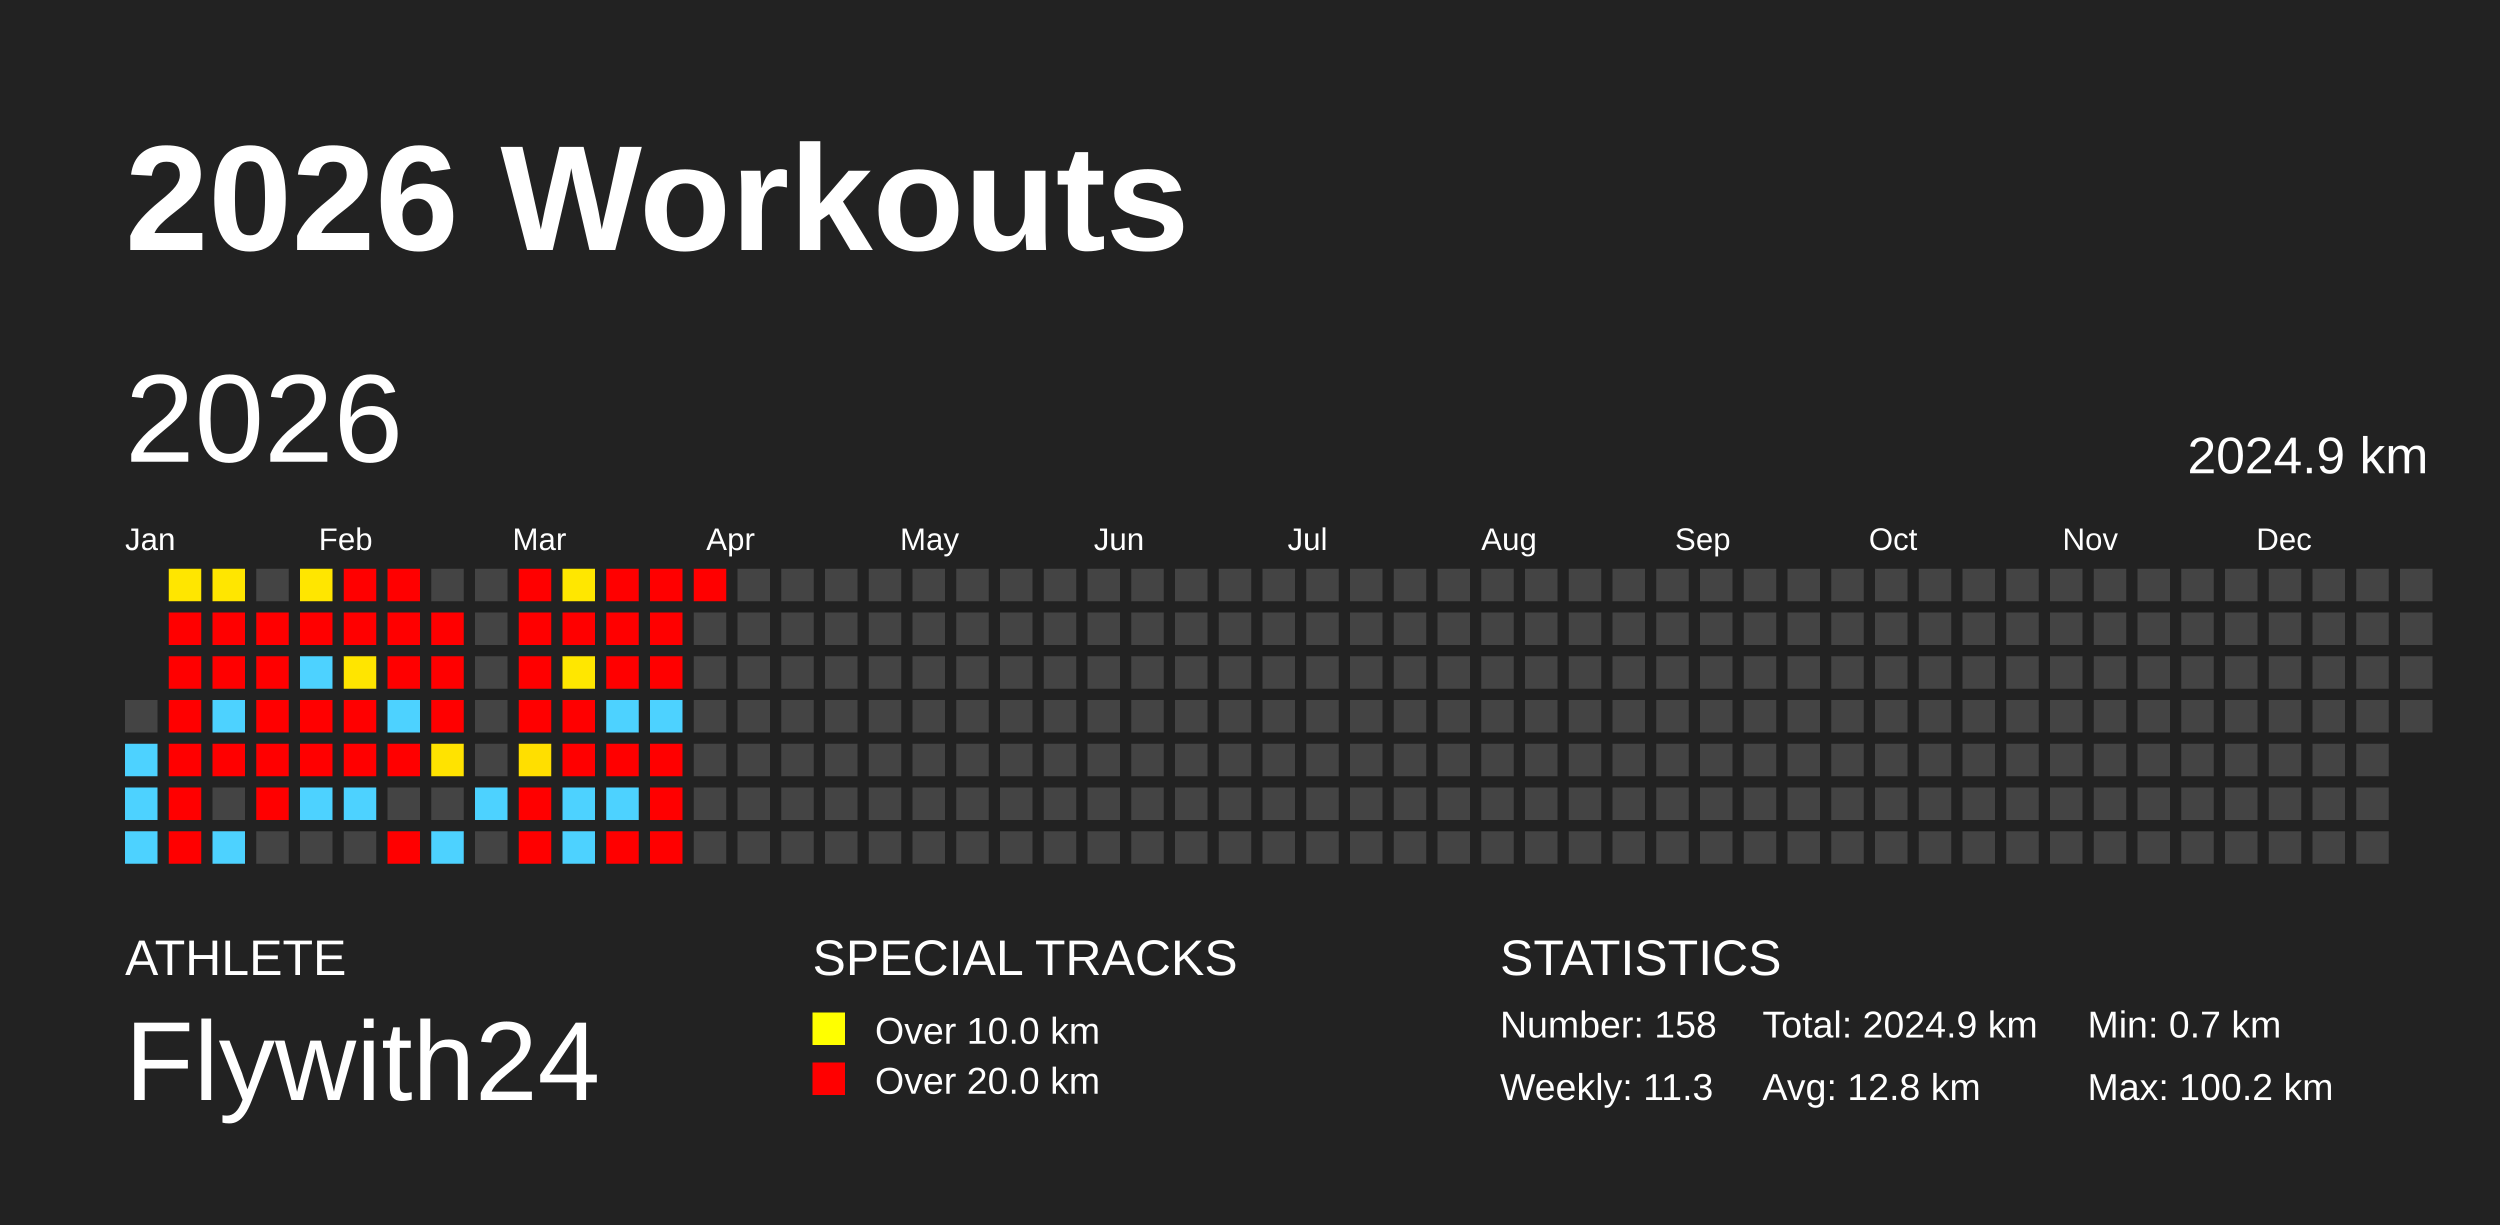
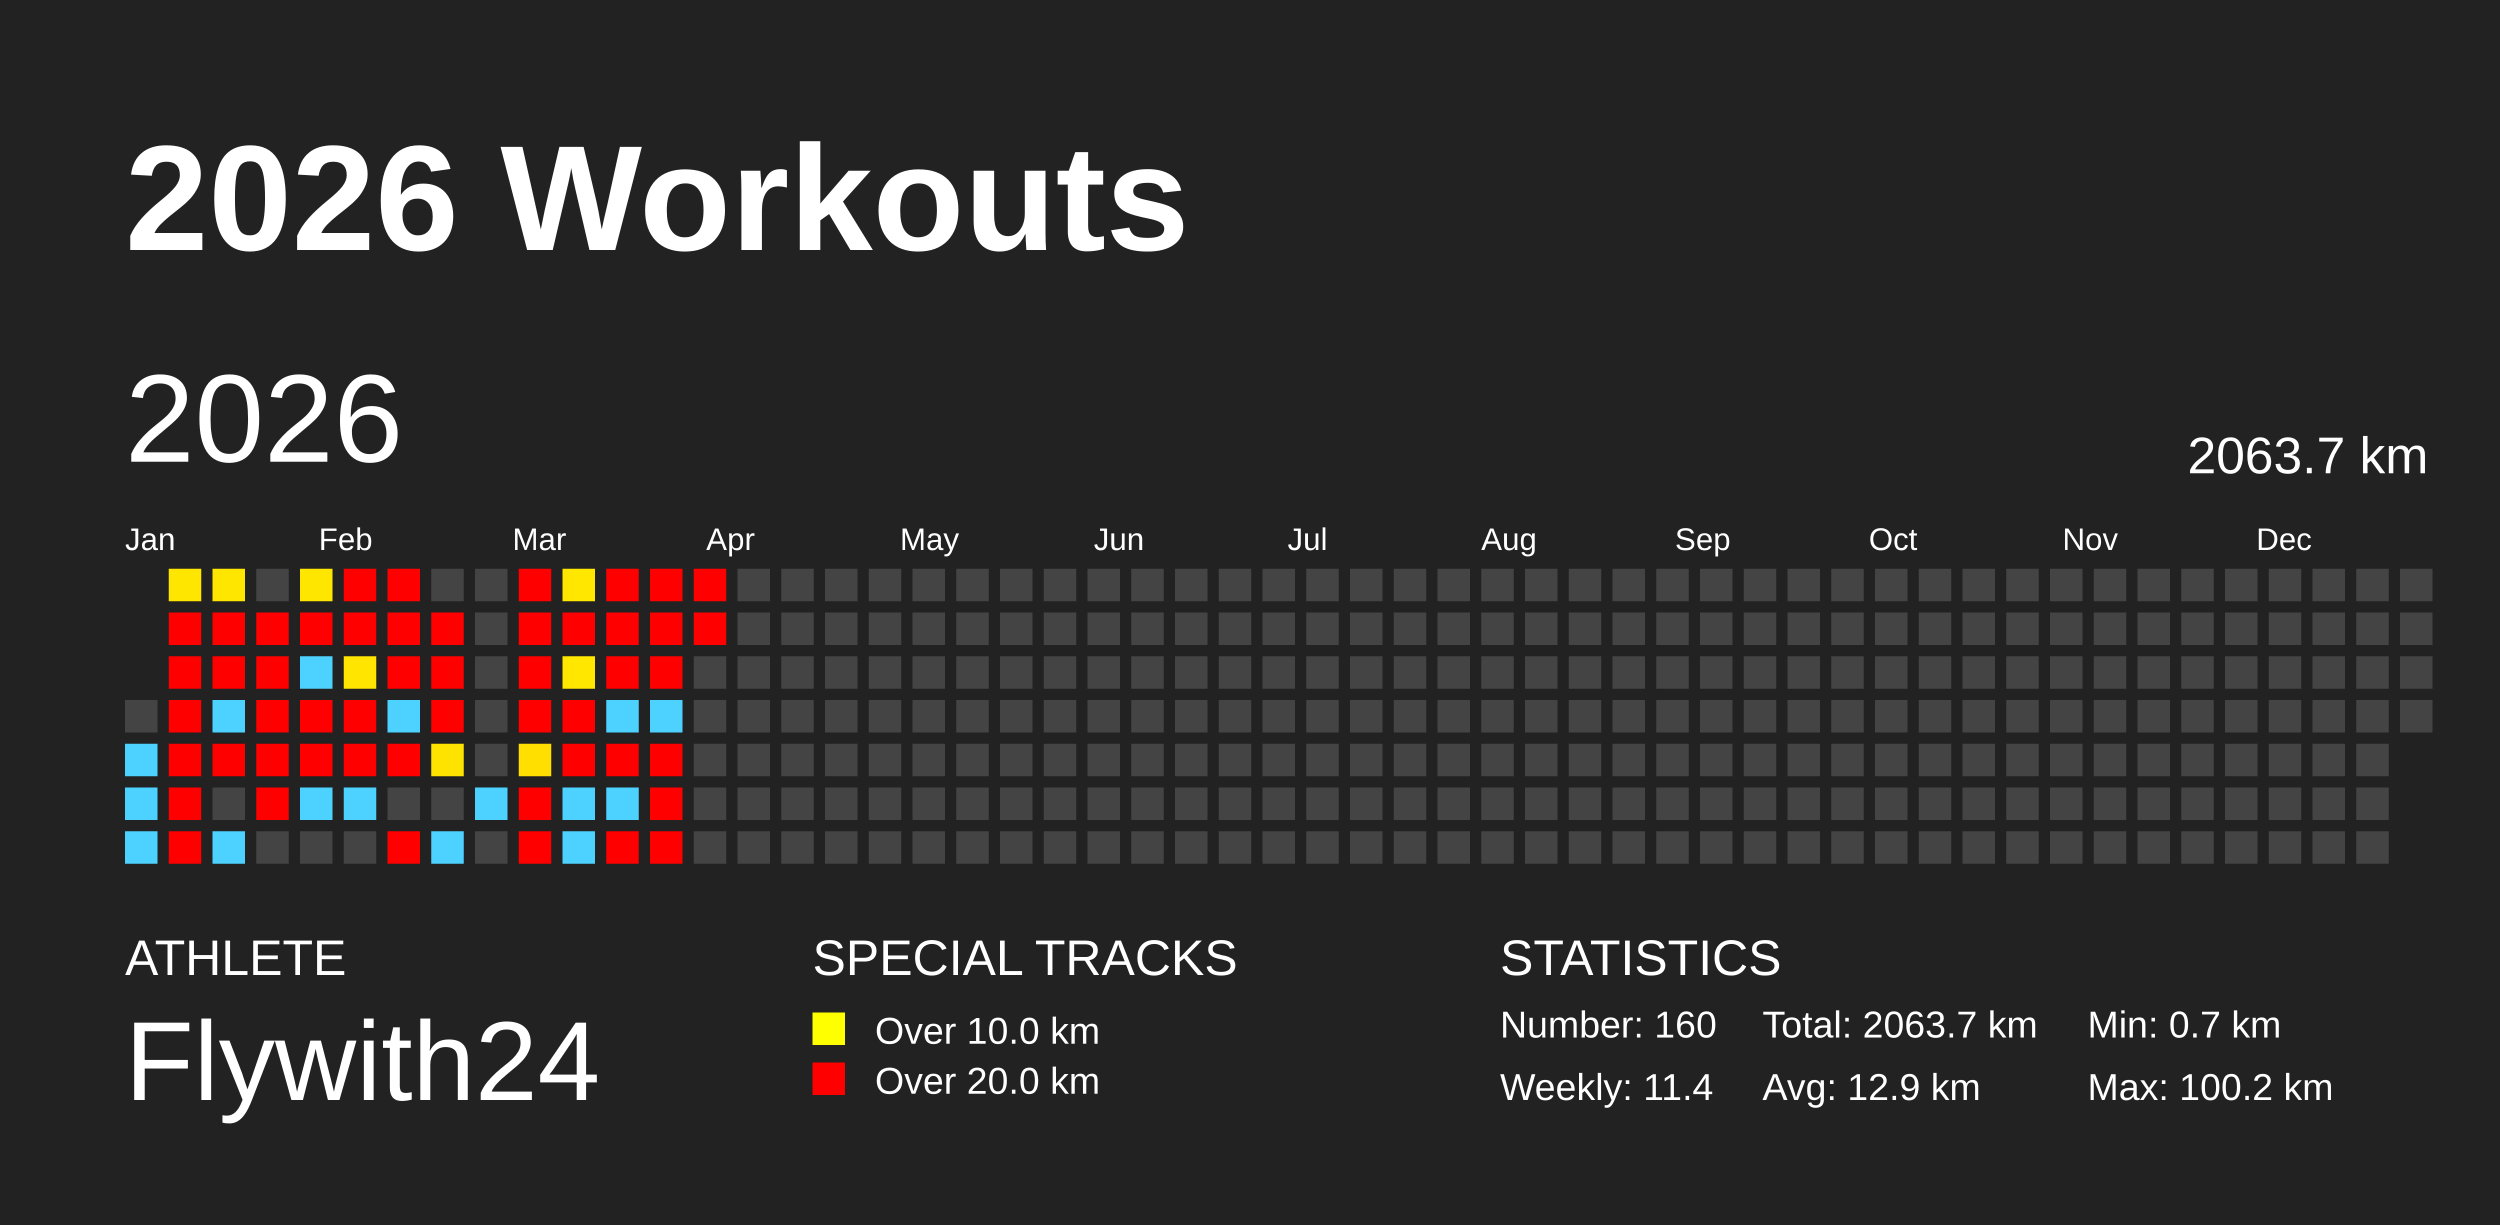
<svg xmlns="http://www.w3.org/2000/svg" baseProfile="full" height="98mm" version="1.1" viewBox="0,0,200,98" width="200mm">
  <defs />
  <rect fill="#222222" height="98" width="200" x="0" y="0" />
  <text fill="#FFFFFF" style="font-size:12px; font-family:Arial; font-weight:bold;" x="10" y="20">2026 Workouts</text>
  <text fill="#FFFFFF" style="font-size:4px; font-family:Arial" x="10" y="78">ATHLETE</text>
  <text fill="#FFFFFF" style="font-size:9px; font-family:Arial" x="10" y="88">Flywith24</text>
  <text fill="#FFFFFF" style="font-size:4px; font-family:Arial" x="65" y="78">SPECIAL TRACKS</text>
  <rect fill="yellow" height="2.6" width="2.6" x="65" y="81" />
  <text fill="#FFFFFF" style="font-size:3px; font-family:Arial" x="70" y="83.5">Over 10.0 km</text>
  <rect fill="red" height="2.6" width="2.6" x="65" y="85" />
  <text fill="#FFFFFF" style="font-size:3px; font-family:Arial" x="70" y="87.5">Over 20.0 km</text>
  <text fill="#FFFFFF" style="font-size:4px; font-family:Arial" x="120" y="78">STATISTICS</text>
-   <text fill="#FFFFFF" style="font-size:3px; font-family:Arial" x="120" y="83">Number: 158</text>
-   <text fill="#FFFFFF" style="font-size:3px; font-family:Arial" x="120" y="88">Weekly: 11.3</text>
-   <text fill="#FFFFFF" style="font-size:3px; font-family:Arial" x="141" y="83">Total: 2024.9 km</text>
-   <text fill="#FFFFFF" style="font-size:3px; font-family:Arial" x="141" y="88">Avg: 12.8 km</text>
+   <text fill="#FFFFFF" style="font-size:3px; font-family:Arial" x="120" y="83">Number: 160</text>
+   <text fill="#FFFFFF" style="font-size:3px; font-family:Arial" x="120" y="88">Weekly: 11.4</text>
+   <text fill="#FFFFFF" style="font-size:3px; font-family:Arial" x="141" y="83">Total: 2063.7 km</text>
+   <text fill="#FFFFFF" style="font-size:3px; font-family:Arial" x="141" y="88">Avg: 12.9 km</text>
  <text fill="#FFFFFF" style="font-size:3px; font-family:Arial" x="167" y="83">Min: 0.7 km</text>
  <text fill="#FFFFFF" style="font-size:3px; font-family:Arial" x="167" y="88">Max: 100.2 km</text>
  <text dominant-baseline="hanging" fill="#FFFFFF" style="font-size:10.0px; font-family:Arial;" x="10" y="30">2026</text>
-   <text dominant-baseline="hanging" fill="#FFFFFF" style="font-size:4.125px; font-family:Arial;" x="175" y="35">2024.9 km</text>
+   <text dominant-baseline="hanging" fill="#FFFFFF" style="font-size:4.125px; font-family:Arial;" x="175" y="35">2063.7 km</text>
  <text fill="#FFFFFF" style="font-size:2.5px; font-family:Arial" x="10.0" y="44">Jan</text>
  <text fill="#FFFFFF" style="font-size:2.5px; font-family:Arial" x="25.5" y="44">Feb</text>
  <text fill="#FFFFFF" style="font-size:2.5px; font-family:Arial" x="41.0" y="44">Mar</text>
  <text fill="#FFFFFF" style="font-size:2.5px; font-family:Arial" x="56.5" y="44">Apr</text>
  <text fill="#FFFFFF" style="font-size:2.5px; font-family:Arial" x="72.0" y="44">May</text>
  <text fill="#FFFFFF" style="font-size:2.5px; font-family:Arial" x="87.5" y="44">Jun</text>
  <text fill="#FFFFFF" style="font-size:2.5px; font-family:Arial" x="103.0" y="44">Jul</text>
  <text fill="#FFFFFF" style="font-size:2.5px; font-family:Arial" x="118.5" y="44">Aug</text>
  <text fill="#FFFFFF" style="font-size:2.5px; font-family:Arial" x="134.0" y="44">Sep</text>
  <text fill="#FFFFFF" style="font-size:2.5px; font-family:Arial" x="149.5" y="44">Oct</text>
  <text fill="#FFFFFF" style="font-size:2.5px; font-family:Arial" x="165.0" y="44">Nov</text>
  <text fill="#FFFFFF" style="font-size:2.5px; font-family:Arial" x="180.5" y="44">Dec</text>
  <rect fill="#444444" height="2.6" width="2.6" x="10.0" y="56.0" />
  <rect fill="#4dd2ff" height="2.6" width="2.6" x="10.0" y="59.5" />
  <rect fill="#4dd2ff" height="2.6" width="2.6" x="10.0" y="63.0" />
  <rect fill="#4dd2ff" height="2.6" width="2.6" x="10.0" y="66.5" />
  <rect fill="#ffe600" height="2.6" width="2.6" x="13.5" y="45.5" />
  <rect fill="red" height="2.6" width="2.6" x="13.5" y="49.0" />
  <rect fill="red" height="2.6" width="2.6" x="13.5" y="52.5" />
  <rect fill="red" height="2.6" width="2.6" x="13.5" y="56.0" />
  <rect fill="red" height="2.6" width="2.6" x="13.5" y="59.5" />
  <rect fill="red" height="2.6" width="2.6" x="13.5" y="63.0" />
  <rect fill="red" height="2.6" width="2.6" x="13.5" y="66.5" />
  <rect fill="#ffe600" height="2.6" width="2.6" x="17.0" y="45.5" />
  <rect fill="red" height="2.6" width="2.6" x="17.0" y="49.0" />
  <rect fill="red" height="2.6" width="2.6" x="17.0" y="52.5" />
  <rect fill="#4dd2ff" height="2.6" width="2.6" x="17.0" y="56.0" />
  <rect fill="red" height="2.6" width="2.6" x="17.0" y="59.5" />
  <rect fill="#444444" height="2.6" width="2.6" x="17.0" y="63.0" />
  <rect fill="#4dd2ff" height="2.6" width="2.6" x="17.0" y="66.5" />
  <rect fill="#444444" height="2.6" width="2.6" x="20.5" y="45.5" />
  <rect fill="red" height="2.6" width="2.6" x="20.5" y="49.0" />
  <rect fill="red" height="2.6" width="2.6" x="20.5" y="52.5" />
  <rect fill="red" height="2.6" width="2.6" x="20.5" y="56.0" />
  <rect fill="red" height="2.6" width="2.6" x="20.5" y="59.5" />
  <rect fill="red" height="2.6" width="2.6" x="20.5" y="63.0" />
  <rect fill="#444444" height="2.6" width="2.6" x="20.5" y="66.5" />
  <rect fill="#ffe600" height="2.6" width="2.6" x="24.0" y="45.5" />
  <rect fill="red" height="2.6" width="2.6" x="24.0" y="49.0" />
  <rect fill="#4dd2ff" height="2.6" width="2.6" x="24.0" y="52.5" />
  <rect fill="red" height="2.6" width="2.6" x="24.0" y="56.0" />
  <rect fill="red" height="2.6" width="2.6" x="24.0" y="59.5" />
  <rect fill="#4dd2ff" height="2.6" width="2.6" x="24.0" y="63.0" />
  <rect fill="#444444" height="2.6" width="2.6" x="24.0" y="66.5" />
  <rect fill="red" height="2.6" width="2.6" x="27.5" y="45.5" />
  <rect fill="red" height="2.6" width="2.6" x="27.5" y="49.0" />
  <rect fill="#ffe500" height="2.6" width="2.6" x="27.5" y="52.5" />
  <rect fill="red" height="2.6" width="2.6" x="27.5" y="56.0" />
  <rect fill="red" height="2.6" width="2.6" x="27.5" y="59.5" />
  <rect fill="#4dd2ff" height="2.6" width="2.6" x="27.5" y="63.0" />
  <rect fill="#444444" height="2.6" width="2.6" x="27.5" y="66.5" />
  <rect fill="red" height="2.6" width="2.6" x="31.0" y="45.5" />
  <rect fill="red" height="2.6" width="2.6" x="31.0" y="49.0" />
  <rect fill="red" height="2.6" width="2.6" x="31.0" y="52.5" />
  <rect fill="#4dd2ff" height="2.6" width="2.6" x="31.0" y="56.0" />
  <rect fill="red" height="2.6" width="2.6" x="31.0" y="59.5" />
  <rect fill="#444444" height="2.6" width="2.6" x="31.0" y="63.0" />
  <rect fill="red" height="2.6" width="2.6" x="31.0" y="66.5" />
  <rect fill="#444444" height="2.6" width="2.6" x="34.5" y="45.5" />
  <rect fill="red" height="2.6" width="2.6" x="34.5" y="49.0" />
  <rect fill="red" height="2.6" width="2.6" x="34.5" y="52.5" />
  <rect fill="red" height="2.6" width="2.6" x="34.5" y="56.0" />
  <rect fill="#ffe300" height="2.6" width="2.6" x="34.5" y="59.5" />
  <rect fill="#444444" height="2.6" width="2.6" x="34.5" y="63.0" />
  <rect fill="#4dd2ff" height="2.6" width="2.6" x="34.5" y="66.5" />
  <rect fill="#444444" height="2.6" width="2.6" x="38.0" y="45.5" />
  <rect fill="#444444" height="2.6" width="2.6" x="38.0" y="49.0" />
  <rect fill="#444444" height="2.6" width="2.6" x="38.0" y="52.5" />
  <rect fill="#444444" height="2.6" width="2.6" x="38.0" y="56.0" />
  <rect fill="#444444" height="2.6" width="2.6" x="38.0" y="59.5" />
  <rect fill="#4dd2ff" height="2.6" width="2.6" x="38.0" y="63.0" />
  <rect fill="#444444" height="2.6" width="2.6" x="38.0" y="66.5" />
  <rect fill="red" height="2.6" width="2.6" x="41.5" y="45.5" />
  <rect fill="red" height="2.6" width="2.6" x="41.5" y="49.0" />
  <rect fill="red" height="2.6" width="2.6" x="41.5" y="52.5" />
  <rect fill="red" height="2.6" width="2.6" x="41.5" y="56.0" />
  <rect fill="#ffdf00" height="2.6" width="2.6" x="41.5" y="59.5" />
  <rect fill="red" height="2.6" width="2.6" x="41.5" y="63.0" />
  <rect fill="red" height="2.6" width="2.6" x="41.5" y="66.5" />
  <rect fill="#ffe700" height="2.6" width="2.6" x="45.0" y="45.5" />
  <rect fill="red" height="2.6" width="2.6" x="45.0" y="49.0" />
  <rect fill="#ffe700" height="2.6" width="2.6" x="45.0" y="52.5" />
  <rect fill="red" height="2.6" width="2.6" x="45.0" y="56.0" />
  <rect fill="red" height="2.6" width="2.6" x="45.0" y="59.5" />
  <rect fill="#4dd2ff" height="2.6" width="2.6" x="45.0" y="63.0" />
  <rect fill="#4dd2ff" height="2.6" width="2.6" x="45.0" y="66.5" />
  <rect fill="red" height="2.6" width="2.6" x="48.5" y="45.5" />
  <rect fill="red" height="2.6" width="2.6" x="48.5" y="49.0" />
  <rect fill="red" height="2.6" width="2.6" x="48.5" y="52.5" />
  <rect fill="#4dd2ff" height="2.6" width="2.6" x="48.5" y="56.0" />
  <rect fill="red" height="2.6" width="2.6" x="48.5" y="59.5" />
  <rect fill="#4dd2ff" height="2.6" width="2.6" x="48.5" y="63.0" />
  <rect fill="red" height="2.6" width="2.6" x="48.5" y="66.5" />
  <rect fill="red" height="2.6" width="2.6" x="52.0" y="45.5" />
  <rect fill="red" height="2.6" width="2.6" x="52.0" y="49.0" />
  <rect fill="red" height="2.6" width="2.6" x="52.0" y="52.5" />
  <rect fill="#4dd2ff" height="2.6" width="2.6" x="52.0" y="56.0" />
  <rect fill="red" height="2.6" width="2.6" x="52.0" y="59.5" />
  <rect fill="red" height="2.6" width="2.6" x="52.0" y="63.0" />
  <rect fill="red" height="2.6" width="2.6" x="52.0" y="66.5" />
  <rect fill="red" height="2.6" width="2.6" x="55.5" y="45.5" />
-   <rect fill="#444444" height="2.6" width="2.6" x="55.5" y="49.0" />
+   <rect fill="red" height="2.6" width="2.6" x="55.5" y="49.0" />
  <rect fill="#444444" height="2.6" width="2.6" x="55.5" y="52.5" />
  <rect fill="#444444" height="2.6" width="2.6" x="55.5" y="56.0" />
  <rect fill="#444444" height="2.6" width="2.6" x="55.5" y="59.5" />
  <rect fill="#444444" height="2.6" width="2.6" x="55.5" y="63.0" />
  <rect fill="#444444" height="2.6" width="2.6" x="55.5" y="66.5" />
  <rect fill="#444444" height="2.6" width="2.6" x="59.0" y="45.5" />
  <rect fill="#444444" height="2.6" width="2.6" x="59.0" y="49.0" />
  <rect fill="#444444" height="2.6" width="2.6" x="59.0" y="52.5" />
  <rect fill="#444444" height="2.6" width="2.6" x="59.0" y="56.0" />
  <rect fill="#444444" height="2.6" width="2.6" x="59.0" y="59.5" />
  <rect fill="#444444" height="2.6" width="2.6" x="59.0" y="63.0" />
  <rect fill="#444444" height="2.6" width="2.6" x="59.0" y="66.5" />
  <rect fill="#444444" height="2.6" width="2.6" x="62.5" y="45.5" />
  <rect fill="#444444" height="2.6" width="2.6" x="62.5" y="49.0" />
  <rect fill="#444444" height="2.6" width="2.6" x="62.5" y="52.5" />
  <rect fill="#444444" height="2.6" width="2.6" x="62.5" y="56.0" />
  <rect fill="#444444" height="2.6" width="2.6" x="62.5" y="59.5" />
  <rect fill="#444444" height="2.6" width="2.6" x="62.5" y="63.0" />
  <rect fill="#444444" height="2.6" width="2.6" x="62.5" y="66.5" />
  <rect fill="#444444" height="2.6" width="2.6" x="66.0" y="45.5" />
  <rect fill="#444444" height="2.6" width="2.6" x="66.0" y="49.0" />
  <rect fill="#444444" height="2.6" width="2.6" x="66.0" y="52.5" />
  <rect fill="#444444" height="2.6" width="2.6" x="66.0" y="56.0" />
  <rect fill="#444444" height="2.6" width="2.6" x="66.0" y="59.5" />
  <rect fill="#444444" height="2.6" width="2.6" x="66.0" y="63.0" />
  <rect fill="#444444" height="2.6" width="2.6" x="66.0" y="66.5" />
  <rect fill="#444444" height="2.6" width="2.6" x="69.5" y="45.5" />
  <rect fill="#444444" height="2.6" width="2.6" x="69.5" y="49.0" />
  <rect fill="#444444" height="2.6" width="2.6" x="69.5" y="52.5" />
  <rect fill="#444444" height="2.6" width="2.6" x="69.5" y="56.0" />
  <rect fill="#444444" height="2.6" width="2.6" x="69.5" y="59.5" />
  <rect fill="#444444" height="2.6" width="2.6" x="69.5" y="63.0" />
  <rect fill="#444444" height="2.6" width="2.6" x="69.5" y="66.5" />
  <rect fill="#444444" height="2.6" width="2.6" x="73.0" y="45.5" />
  <rect fill="#444444" height="2.6" width="2.6" x="73.0" y="49.0" />
  <rect fill="#444444" height="2.6" width="2.6" x="73.0" y="52.5" />
  <rect fill="#444444" height="2.6" width="2.6" x="73.0" y="56.0" />
  <rect fill="#444444" height="2.6" width="2.6" x="73.0" y="59.5" />
  <rect fill="#444444" height="2.6" width="2.6" x="73.0" y="63.0" />
  <rect fill="#444444" height="2.6" width="2.6" x="73.0" y="66.5" />
  <rect fill="#444444" height="2.6" width="2.6" x="76.5" y="45.5" />
  <rect fill="#444444" height="2.6" width="2.6" x="76.5" y="49.0" />
  <rect fill="#444444" height="2.6" width="2.6" x="76.5" y="52.5" />
  <rect fill="#444444" height="2.6" width="2.6" x="76.5" y="56.0" />
  <rect fill="#444444" height="2.6" width="2.6" x="76.5" y="59.5" />
  <rect fill="#444444" height="2.6" width="2.6" x="76.5" y="63.0" />
  <rect fill="#444444" height="2.6" width="2.6" x="76.5" y="66.5" />
  <rect fill="#444444" height="2.6" width="2.6" x="80.0" y="45.5" />
  <rect fill="#444444" height="2.6" width="2.6" x="80.0" y="49.0" />
  <rect fill="#444444" height="2.6" width="2.6" x="80.0" y="52.5" />
  <rect fill="#444444" height="2.6" width="2.6" x="80.0" y="56.0" />
  <rect fill="#444444" height="2.6" width="2.6" x="80.0" y="59.5" />
  <rect fill="#444444" height="2.6" width="2.6" x="80.0" y="63.0" />
  <rect fill="#444444" height="2.6" width="2.6" x="80.0" y="66.5" />
  <rect fill="#444444" height="2.6" width="2.6" x="83.5" y="45.5" />
  <rect fill="#444444" height="2.6" width="2.6" x="83.5" y="49.0" />
  <rect fill="#444444" height="2.6" width="2.6" x="83.5" y="52.5" />
  <rect fill="#444444" height="2.6" width="2.6" x="83.5" y="56.0" />
  <rect fill="#444444" height="2.6" width="2.6" x="83.5" y="59.5" />
  <rect fill="#444444" height="2.6" width="2.6" x="83.5" y="63.0" />
  <rect fill="#444444" height="2.6" width="2.6" x="83.5" y="66.5" />
  <rect fill="#444444" height="2.6" width="2.6" x="87.0" y="45.5" />
  <rect fill="#444444" height="2.6" width="2.6" x="87.0" y="49.0" />
  <rect fill="#444444" height="2.6" width="2.6" x="87.0" y="52.5" />
  <rect fill="#444444" height="2.6" width="2.6" x="87.0" y="56.0" />
  <rect fill="#444444" height="2.6" width="2.6" x="87.0" y="59.5" />
  <rect fill="#444444" height="2.6" width="2.6" x="87.0" y="63.0" />
  <rect fill="#444444" height="2.6" width="2.6" x="87.0" y="66.5" />
  <rect fill="#444444" height="2.6" width="2.6" x="90.5" y="45.5" />
  <rect fill="#444444" height="2.6" width="2.6" x="90.5" y="49.0" />
  <rect fill="#444444" height="2.6" width="2.6" x="90.5" y="52.5" />
  <rect fill="#444444" height="2.6" width="2.6" x="90.5" y="56.0" />
  <rect fill="#444444" height="2.6" width="2.6" x="90.5" y="59.5" />
  <rect fill="#444444" height="2.6" width="2.6" x="90.5" y="63.0" />
  <rect fill="#444444" height="2.6" width="2.6" x="90.5" y="66.5" />
  <rect fill="#444444" height="2.6" width="2.6" x="94.0" y="45.5" />
  <rect fill="#444444" height="2.6" width="2.6" x="94.0" y="49.0" />
  <rect fill="#444444" height="2.6" width="2.6" x="94.0" y="52.5" />
  <rect fill="#444444" height="2.6" width="2.6" x="94.0" y="56.0" />
  <rect fill="#444444" height="2.6" width="2.6" x="94.0" y="59.5" />
  <rect fill="#444444" height="2.6" width="2.6" x="94.0" y="63.0" />
  <rect fill="#444444" height="2.6" width="2.6" x="94.0" y="66.5" />
  <rect fill="#444444" height="2.6" width="2.6" x="97.5" y="45.5" />
  <rect fill="#444444" height="2.6" width="2.6" x="97.5" y="49.0" />
  <rect fill="#444444" height="2.6" width="2.6" x="97.5" y="52.5" />
  <rect fill="#444444" height="2.6" width="2.6" x="97.5" y="56.0" />
  <rect fill="#444444" height="2.6" width="2.6" x="97.5" y="59.5" />
  <rect fill="#444444" height="2.6" width="2.6" x="97.5" y="63.0" />
  <rect fill="#444444" height="2.6" width="2.6" x="97.5" y="66.5" />
  <rect fill="#444444" height="2.6" width="2.6" x="101.0" y="45.5" />
  <rect fill="#444444" height="2.6" width="2.6" x="101.0" y="49.0" />
  <rect fill="#444444" height="2.6" width="2.6" x="101.0" y="52.5" />
  <rect fill="#444444" height="2.6" width="2.6" x="101.0" y="56.0" />
  <rect fill="#444444" height="2.6" width="2.6" x="101.0" y="59.5" />
  <rect fill="#444444" height="2.6" width="2.6" x="101.0" y="63.0" />
  <rect fill="#444444" height="2.6" width="2.6" x="101.0" y="66.5" />
  <rect fill="#444444" height="2.6" width="2.6" x="104.5" y="45.5" />
  <rect fill="#444444" height="2.6" width="2.6" x="104.5" y="49.0" />
  <rect fill="#444444" height="2.6" width="2.6" x="104.5" y="52.5" />
  <rect fill="#444444" height="2.6" width="2.6" x="104.5" y="56.0" />
  <rect fill="#444444" height="2.6" width="2.6" x="104.5" y="59.5" />
  <rect fill="#444444" height="2.6" width="2.6" x="104.5" y="63.0" />
  <rect fill="#444444" height="2.6" width="2.6" x="104.5" y="66.5" />
  <rect fill="#444444" height="2.6" width="2.6" x="108.0" y="45.5" />
  <rect fill="#444444" height="2.6" width="2.6" x="108.0" y="49.0" />
  <rect fill="#444444" height="2.6" width="2.6" x="108.0" y="52.5" />
  <rect fill="#444444" height="2.6" width="2.6" x="108.0" y="56.0" />
  <rect fill="#444444" height="2.6" width="2.6" x="108.0" y="59.5" />
  <rect fill="#444444" height="2.6" width="2.6" x="108.0" y="63.0" />
  <rect fill="#444444" height="2.6" width="2.6" x="108.0" y="66.5" />
  <rect fill="#444444" height="2.6" width="2.6" x="111.5" y="45.5" />
  <rect fill="#444444" height="2.6" width="2.6" x="111.5" y="49.0" />
  <rect fill="#444444" height="2.6" width="2.6" x="111.5" y="52.5" />
  <rect fill="#444444" height="2.6" width="2.6" x="111.5" y="56.0" />
  <rect fill="#444444" height="2.6" width="2.6" x="111.5" y="59.5" />
  <rect fill="#444444" height="2.6" width="2.6" x="111.5" y="63.0" />
  <rect fill="#444444" height="2.6" width="2.6" x="111.5" y="66.5" />
  <rect fill="#444444" height="2.6" width="2.6" x="115.0" y="45.5" />
  <rect fill="#444444" height="2.6" width="2.6" x="115.0" y="49.0" />
  <rect fill="#444444" height="2.6" width="2.6" x="115.0" y="52.5" />
  <rect fill="#444444" height="2.6" width="2.6" x="115.0" y="56.0" />
  <rect fill="#444444" height="2.6" width="2.6" x="115.0" y="59.5" />
  <rect fill="#444444" height="2.6" width="2.6" x="115.0" y="63.0" />
  <rect fill="#444444" height="2.6" width="2.6" x="115.0" y="66.5" />
  <rect fill="#444444" height="2.6" width="2.6" x="118.5" y="45.5" />
  <rect fill="#444444" height="2.6" width="2.6" x="118.5" y="49.0" />
  <rect fill="#444444" height="2.6" width="2.6" x="118.5" y="52.5" />
  <rect fill="#444444" height="2.6" width="2.6" x="118.5" y="56.0" />
  <rect fill="#444444" height="2.6" width="2.6" x="118.5" y="59.5" />
  <rect fill="#444444" height="2.6" width="2.6" x="118.5" y="63.0" />
  <rect fill="#444444" height="2.6" width="2.6" x="118.5" y="66.5" />
  <rect fill="#444444" height="2.6" width="2.6" x="122.0" y="45.5" />
  <rect fill="#444444" height="2.6" width="2.6" x="122.0" y="49.0" />
  <rect fill="#444444" height="2.6" width="2.6" x="122.0" y="52.5" />
  <rect fill="#444444" height="2.6" width="2.6" x="122.0" y="56.0" />
  <rect fill="#444444" height="2.6" width="2.6" x="122.0" y="59.5" />
  <rect fill="#444444" height="2.6" width="2.6" x="122.0" y="63.0" />
  <rect fill="#444444" height="2.6" width="2.6" x="122.0" y="66.5" />
  <rect fill="#444444" height="2.6" width="2.6" x="125.5" y="45.5" />
  <rect fill="#444444" height="2.6" width="2.6" x="125.5" y="49.0" />
  <rect fill="#444444" height="2.6" width="2.6" x="125.5" y="52.5" />
  <rect fill="#444444" height="2.6" width="2.6" x="125.5" y="56.0" />
  <rect fill="#444444" height="2.6" width="2.6" x="125.5" y="59.5" />
  <rect fill="#444444" height="2.6" width="2.6" x="125.5" y="63.0" />
  <rect fill="#444444" height="2.6" width="2.6" x="125.5" y="66.5" />
  <rect fill="#444444" height="2.6" width="2.6" x="129.0" y="45.5" />
  <rect fill="#444444" height="2.6" width="2.6" x="129.0" y="49.0" />
  <rect fill="#444444" height="2.6" width="2.6" x="129.0" y="52.5" />
  <rect fill="#444444" height="2.6" width="2.6" x="129.0" y="56.0" />
  <rect fill="#444444" height="2.6" width="2.6" x="129.0" y="59.5" />
  <rect fill="#444444" height="2.6" width="2.6" x="129.0" y="63.0" />
  <rect fill="#444444" height="2.6" width="2.6" x="129.0" y="66.5" />
  <rect fill="#444444" height="2.6" width="2.6" x="132.5" y="45.5" />
  <rect fill="#444444" height="2.6" width="2.6" x="132.5" y="49.0" />
  <rect fill="#444444" height="2.6" width="2.6" x="132.5" y="52.5" />
  <rect fill="#444444" height="2.6" width="2.6" x="132.5" y="56.0" />
  <rect fill="#444444" height="2.6" width="2.6" x="132.5" y="59.5" />
  <rect fill="#444444" height="2.6" width="2.6" x="132.5" y="63.0" />
  <rect fill="#444444" height="2.6" width="2.6" x="132.5" y="66.5" />
  <rect fill="#444444" height="2.6" width="2.6" x="136.0" y="45.5" />
  <rect fill="#444444" height="2.6" width="2.6" x="136.0" y="49.0" />
  <rect fill="#444444" height="2.6" width="2.6" x="136.0" y="52.5" />
  <rect fill="#444444" height="2.6" width="2.6" x="136.0" y="56.0" />
  <rect fill="#444444" height="2.6" width="2.6" x="136.0" y="59.5" />
  <rect fill="#444444" height="2.6" width="2.6" x="136.0" y="63.0" />
  <rect fill="#444444" height="2.6" width="2.6" x="136.0" y="66.5" />
  <rect fill="#444444" height="2.6" width="2.6" x="139.5" y="45.5" />
  <rect fill="#444444" height="2.6" width="2.6" x="139.5" y="49.0" />
  <rect fill="#444444" height="2.6" width="2.6" x="139.5" y="52.5" />
  <rect fill="#444444" height="2.6" width="2.6" x="139.5" y="56.0" />
  <rect fill="#444444" height="2.6" width="2.6" x="139.5" y="59.5" />
  <rect fill="#444444" height="2.6" width="2.6" x="139.5" y="63.0" />
  <rect fill="#444444" height="2.6" width="2.6" x="139.5" y="66.5" />
  <rect fill="#444444" height="2.6" width="2.6" x="143.0" y="45.5" />
  <rect fill="#444444" height="2.6" width="2.6" x="143.0" y="49.0" />
  <rect fill="#444444" height="2.6" width="2.6" x="143.0" y="52.5" />
  <rect fill="#444444" height="2.6" width="2.6" x="143.0" y="56.0" />
  <rect fill="#444444" height="2.6" width="2.6" x="143.0" y="59.5" />
  <rect fill="#444444" height="2.6" width="2.6" x="143.0" y="63.0" />
  <rect fill="#444444" height="2.6" width="2.6" x="143.0" y="66.5" />
  <rect fill="#444444" height="2.6" width="2.6" x="146.5" y="45.5" />
  <rect fill="#444444" height="2.6" width="2.6" x="146.5" y="49.0" />
  <rect fill="#444444" height="2.6" width="2.6" x="146.5" y="52.5" />
  <rect fill="#444444" height="2.6" width="2.6" x="146.5" y="56.0" />
  <rect fill="#444444" height="2.6" width="2.6" x="146.5" y="59.5" />
  <rect fill="#444444" height="2.6" width="2.6" x="146.5" y="63.0" />
  <rect fill="#444444" height="2.6" width="2.6" x="146.5" y="66.5" />
  <rect fill="#444444" height="2.6" width="2.6" x="150.0" y="45.5" />
  <rect fill="#444444" height="2.6" width="2.6" x="150.0" y="49.0" />
  <rect fill="#444444" height="2.6" width="2.6" x="150.0" y="52.5" />
  <rect fill="#444444" height="2.6" width="2.6" x="150.0" y="56.0" />
  <rect fill="#444444" height="2.6" width="2.6" x="150.0" y="59.5" />
  <rect fill="#444444" height="2.6" width="2.6" x="150.0" y="63.0" />
  <rect fill="#444444" height="2.6" width="2.6" x="150.0" y="66.5" />
  <rect fill="#444444" height="2.6" width="2.6" x="153.5" y="45.5" />
  <rect fill="#444444" height="2.6" width="2.6" x="153.5" y="49.0" />
  <rect fill="#444444" height="2.6" width="2.6" x="153.5" y="52.5" />
  <rect fill="#444444" height="2.6" width="2.6" x="153.5" y="56.0" />
  <rect fill="#444444" height="2.6" width="2.6" x="153.5" y="59.5" />
  <rect fill="#444444" height="2.6" width="2.6" x="153.5" y="63.0" />
  <rect fill="#444444" height="2.6" width="2.6" x="153.5" y="66.5" />
  <rect fill="#444444" height="2.6" width="2.6" x="157.0" y="45.5" />
  <rect fill="#444444" height="2.6" width="2.6" x="157.0" y="49.0" />
  <rect fill="#444444" height="2.6" width="2.6" x="157.0" y="52.5" />
  <rect fill="#444444" height="2.6" width="2.6" x="157.0" y="56.0" />
  <rect fill="#444444" height="2.6" width="2.6" x="157.0" y="59.5" />
  <rect fill="#444444" height="2.6" width="2.6" x="157.0" y="63.0" />
  <rect fill="#444444" height="2.6" width="2.6" x="157.0" y="66.5" />
  <rect fill="#444444" height="2.6" width="2.6" x="160.5" y="45.5" />
  <rect fill="#444444" height="2.6" width="2.6" x="160.5" y="49.0" />
  <rect fill="#444444" height="2.6" width="2.6" x="160.5" y="52.5" />
  <rect fill="#444444" height="2.6" width="2.6" x="160.5" y="56.0" />
  <rect fill="#444444" height="2.6" width="2.6" x="160.5" y="59.5" />
  <rect fill="#444444" height="2.6" width="2.6" x="160.5" y="63.0" />
  <rect fill="#444444" height="2.6" width="2.6" x="160.5" y="66.5" />
  <rect fill="#444444" height="2.6" width="2.6" x="164.0" y="45.5" />
  <rect fill="#444444" height="2.6" width="2.6" x="164.0" y="49.0" />
  <rect fill="#444444" height="2.6" width="2.6" x="164.0" y="52.5" />
  <rect fill="#444444" height="2.6" width="2.6" x="164.0" y="56.0" />
  <rect fill="#444444" height="2.6" width="2.6" x="164.0" y="59.5" />
  <rect fill="#444444" height="2.6" width="2.6" x="164.0" y="63.0" />
  <rect fill="#444444" height="2.6" width="2.6" x="164.0" y="66.5" />
  <rect fill="#444444" height="2.6" width="2.6" x="167.5" y="45.5" />
  <rect fill="#444444" height="2.6" width="2.6" x="167.5" y="49.0" />
  <rect fill="#444444" height="2.6" width="2.6" x="167.5" y="52.5" />
  <rect fill="#444444" height="2.6" width="2.6" x="167.5" y="56.0" />
  <rect fill="#444444" height="2.6" width="2.6" x="167.5" y="59.5" />
  <rect fill="#444444" height="2.6" width="2.6" x="167.5" y="63.0" />
  <rect fill="#444444" height="2.6" width="2.6" x="167.5" y="66.5" />
  <rect fill="#444444" height="2.6" width="2.6" x="171.0" y="45.5" />
  <rect fill="#444444" height="2.6" width="2.6" x="171.0" y="49.0" />
  <rect fill="#444444" height="2.6" width="2.6" x="171.0" y="52.5" />
  <rect fill="#444444" height="2.6" width="2.6" x="171.0" y="56.0" />
  <rect fill="#444444" height="2.6" width="2.6" x="171.0" y="59.5" />
  <rect fill="#444444" height="2.6" width="2.6" x="171.0" y="63.0" />
  <rect fill="#444444" height="2.6" width="2.6" x="171.0" y="66.5" />
  <rect fill="#444444" height="2.6" width="2.6" x="174.5" y="45.5" />
  <rect fill="#444444" height="2.6" width="2.6" x="174.5" y="49.0" />
  <rect fill="#444444" height="2.6" width="2.6" x="174.5" y="52.5" />
  <rect fill="#444444" height="2.6" width="2.6" x="174.5" y="56.0" />
  <rect fill="#444444" height="2.6" width="2.6" x="174.5" y="59.5" />
  <rect fill="#444444" height="2.6" width="2.6" x="174.5" y="63.0" />
  <rect fill="#444444" height="2.6" width="2.6" x="174.5" y="66.5" />
  <rect fill="#444444" height="2.6" width="2.6" x="178.0" y="45.5" />
  <rect fill="#444444" height="2.6" width="2.6" x="178.0" y="49.0" />
  <rect fill="#444444" height="2.6" width="2.6" x="178.0" y="52.5" />
  <rect fill="#444444" height="2.6" width="2.6" x="178.0" y="56.0" />
  <rect fill="#444444" height="2.6" width="2.6" x="178.0" y="59.5" />
  <rect fill="#444444" height="2.6" width="2.6" x="178.0" y="63.0" />
  <rect fill="#444444" height="2.6" width="2.6" x="178.0" y="66.5" />
  <rect fill="#444444" height="2.6" width="2.6" x="181.5" y="45.5" />
  <rect fill="#444444" height="2.6" width="2.6" x="181.5" y="49.0" />
  <rect fill="#444444" height="2.6" width="2.6" x="181.5" y="52.5" />
  <rect fill="#444444" height="2.6" width="2.6" x="181.5" y="56.0" />
  <rect fill="#444444" height="2.6" width="2.6" x="181.5" y="59.5" />
  <rect fill="#444444" height="2.6" width="2.6" x="181.5" y="63.0" />
  <rect fill="#444444" height="2.6" width="2.6" x="181.5" y="66.5" />
  <rect fill="#444444" height="2.6" width="2.6" x="185.0" y="45.5" />
  <rect fill="#444444" height="2.6" width="2.6" x="185.0" y="49.0" />
  <rect fill="#444444" height="2.6" width="2.6" x="185.0" y="52.5" />
  <rect fill="#444444" height="2.6" width="2.6" x="185.0" y="56.0" />
  <rect fill="#444444" height="2.6" width="2.6" x="185.0" y="59.5" />
  <rect fill="#444444" height="2.6" width="2.6" x="185.0" y="63.0" />
  <rect fill="#444444" height="2.6" width="2.6" x="185.0" y="66.5" />
  <rect fill="#444444" height="2.6" width="2.6" x="188.5" y="45.5" />
  <rect fill="#444444" height="2.6" width="2.6" x="188.5" y="49.0" />
  <rect fill="#444444" height="2.6" width="2.6" x="188.5" y="52.5" />
  <rect fill="#444444" height="2.6" width="2.6" x="188.5" y="56.0" />
  <rect fill="#444444" height="2.6" width="2.6" x="188.5" y="59.5" />
  <rect fill="#444444" height="2.6" width="2.6" x="188.5" y="63.0" />
  <rect fill="#444444" height="2.6" width="2.6" x="188.5" y="66.5" />
  <rect fill="#444444" height="2.6" width="2.6" x="192.0" y="45.5" />
  <rect fill="#444444" height="2.6" width="2.6" x="192.0" y="49.0" />
  <rect fill="#444444" height="2.6" width="2.6" x="192.0" y="52.5" />
  <rect fill="#444444" height="2.6" width="2.6" x="192.0" y="56.0" />
</svg>
